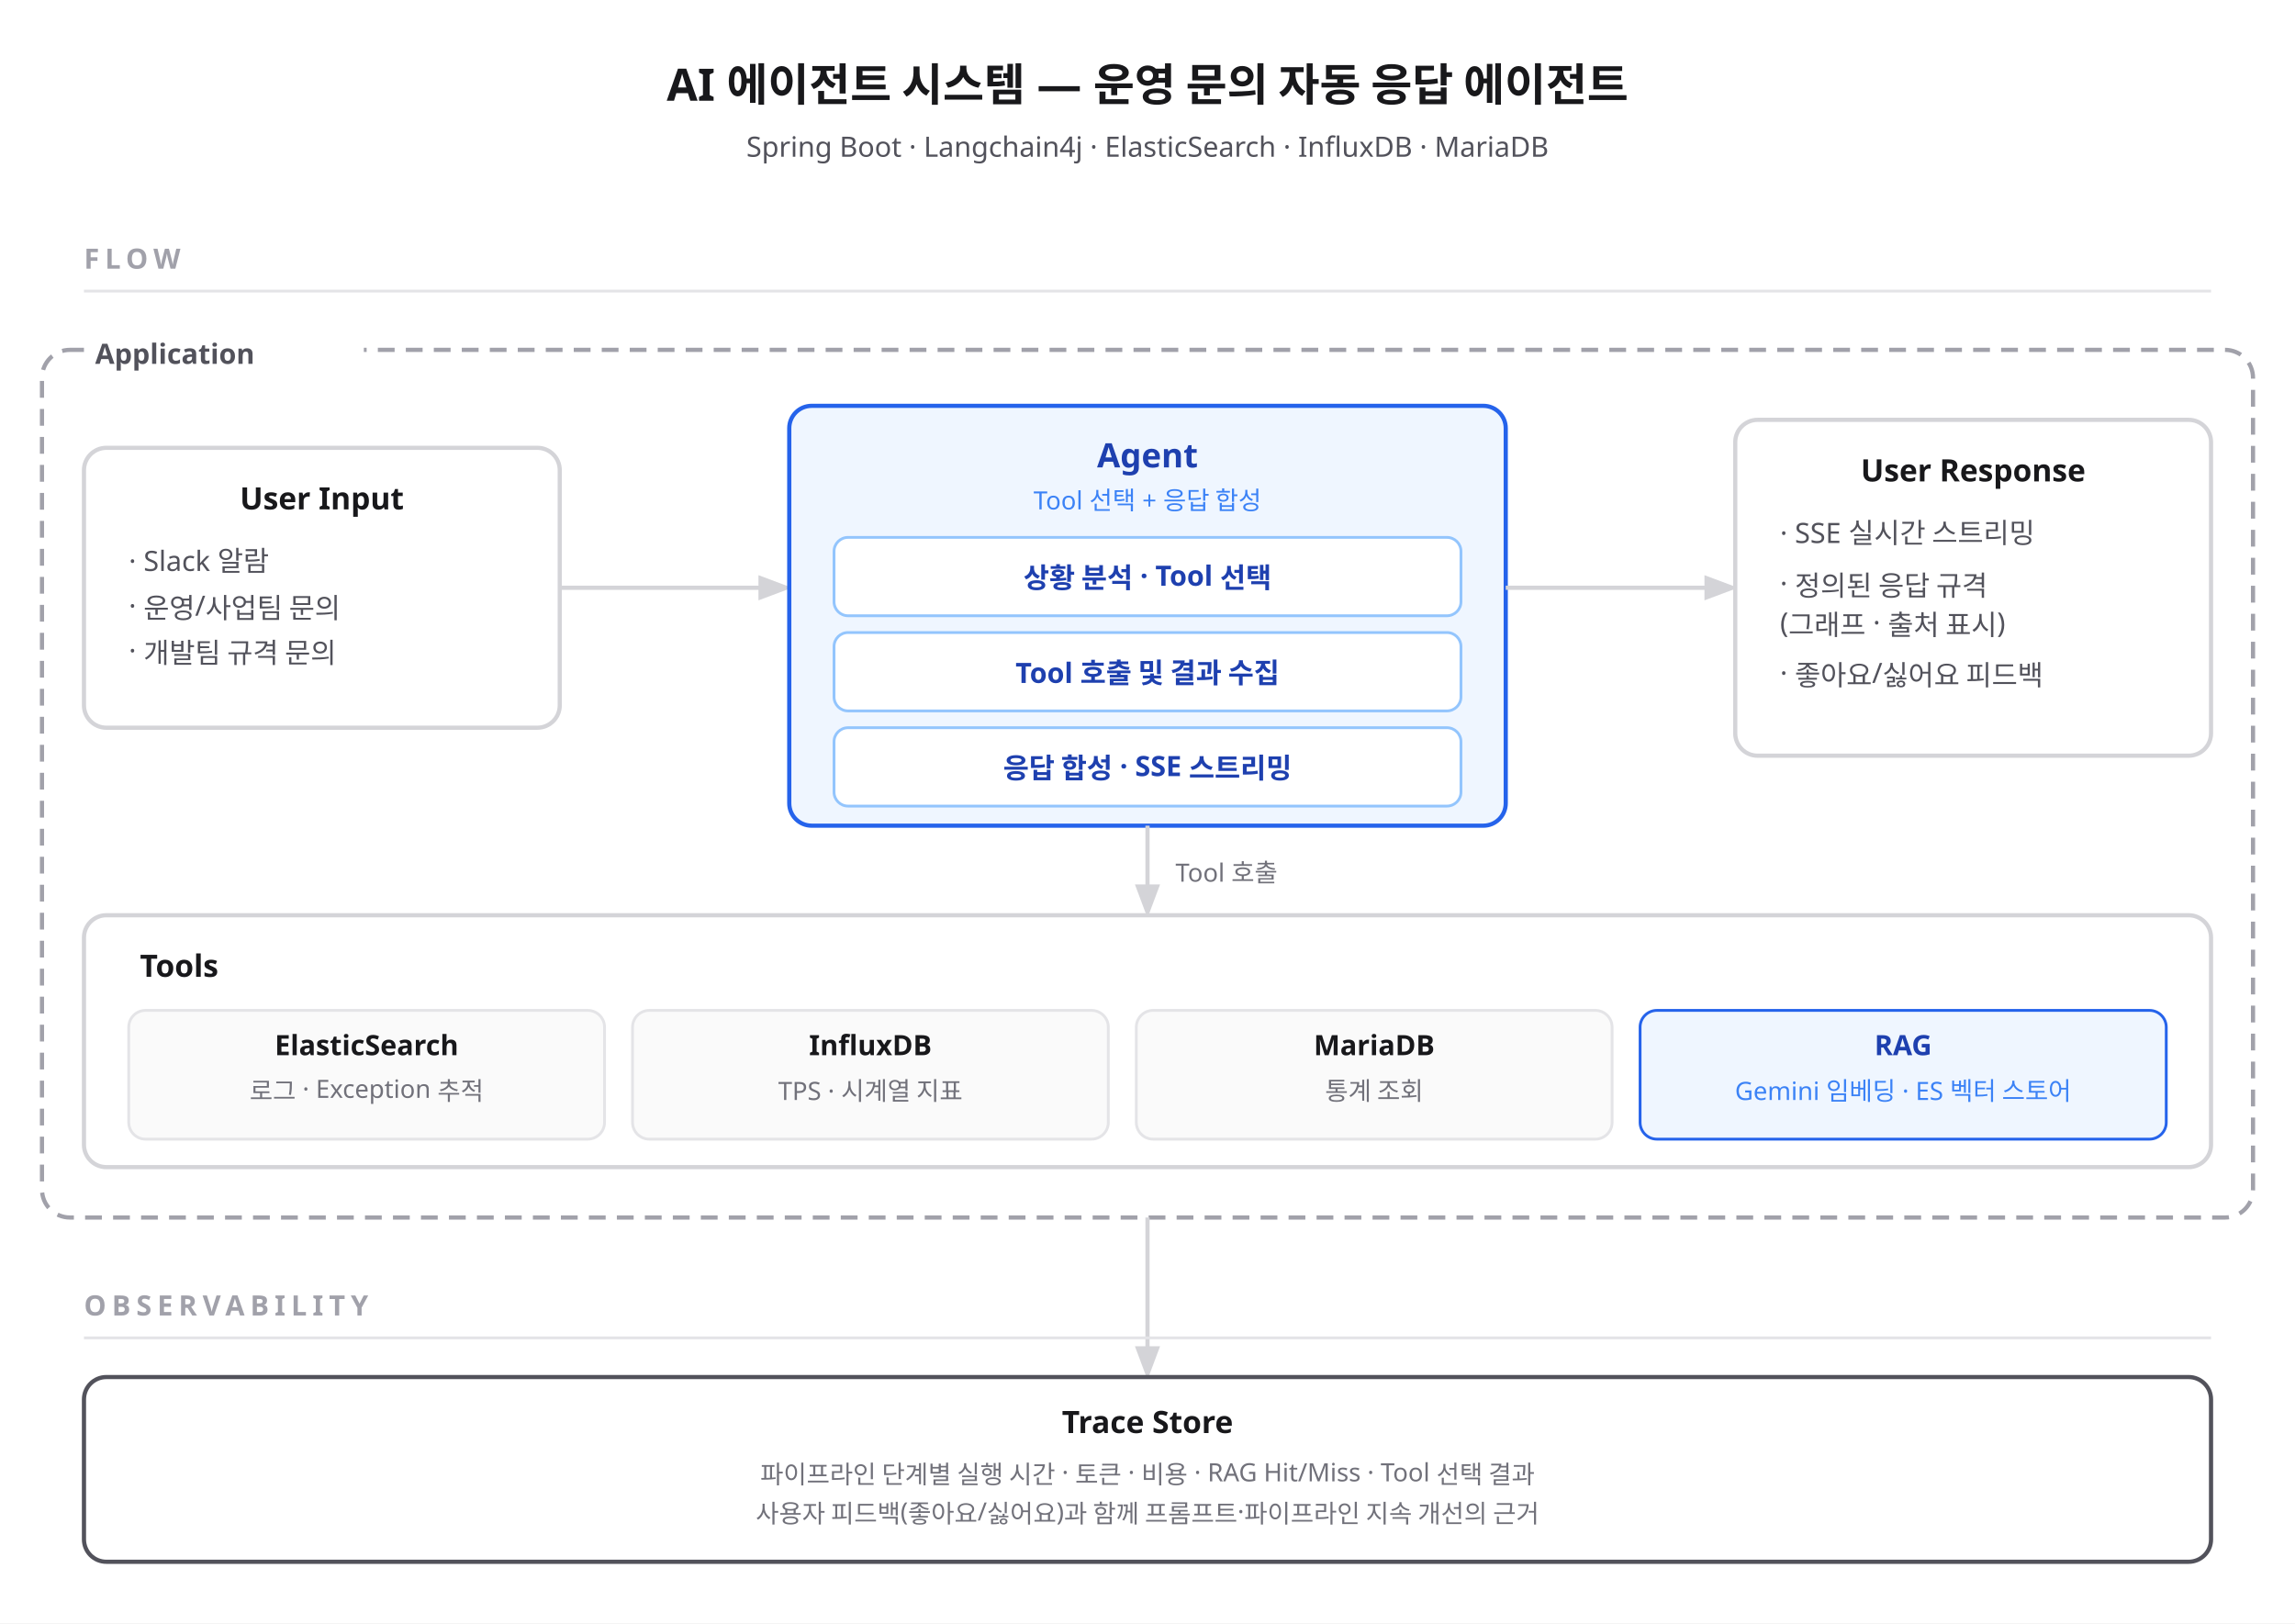
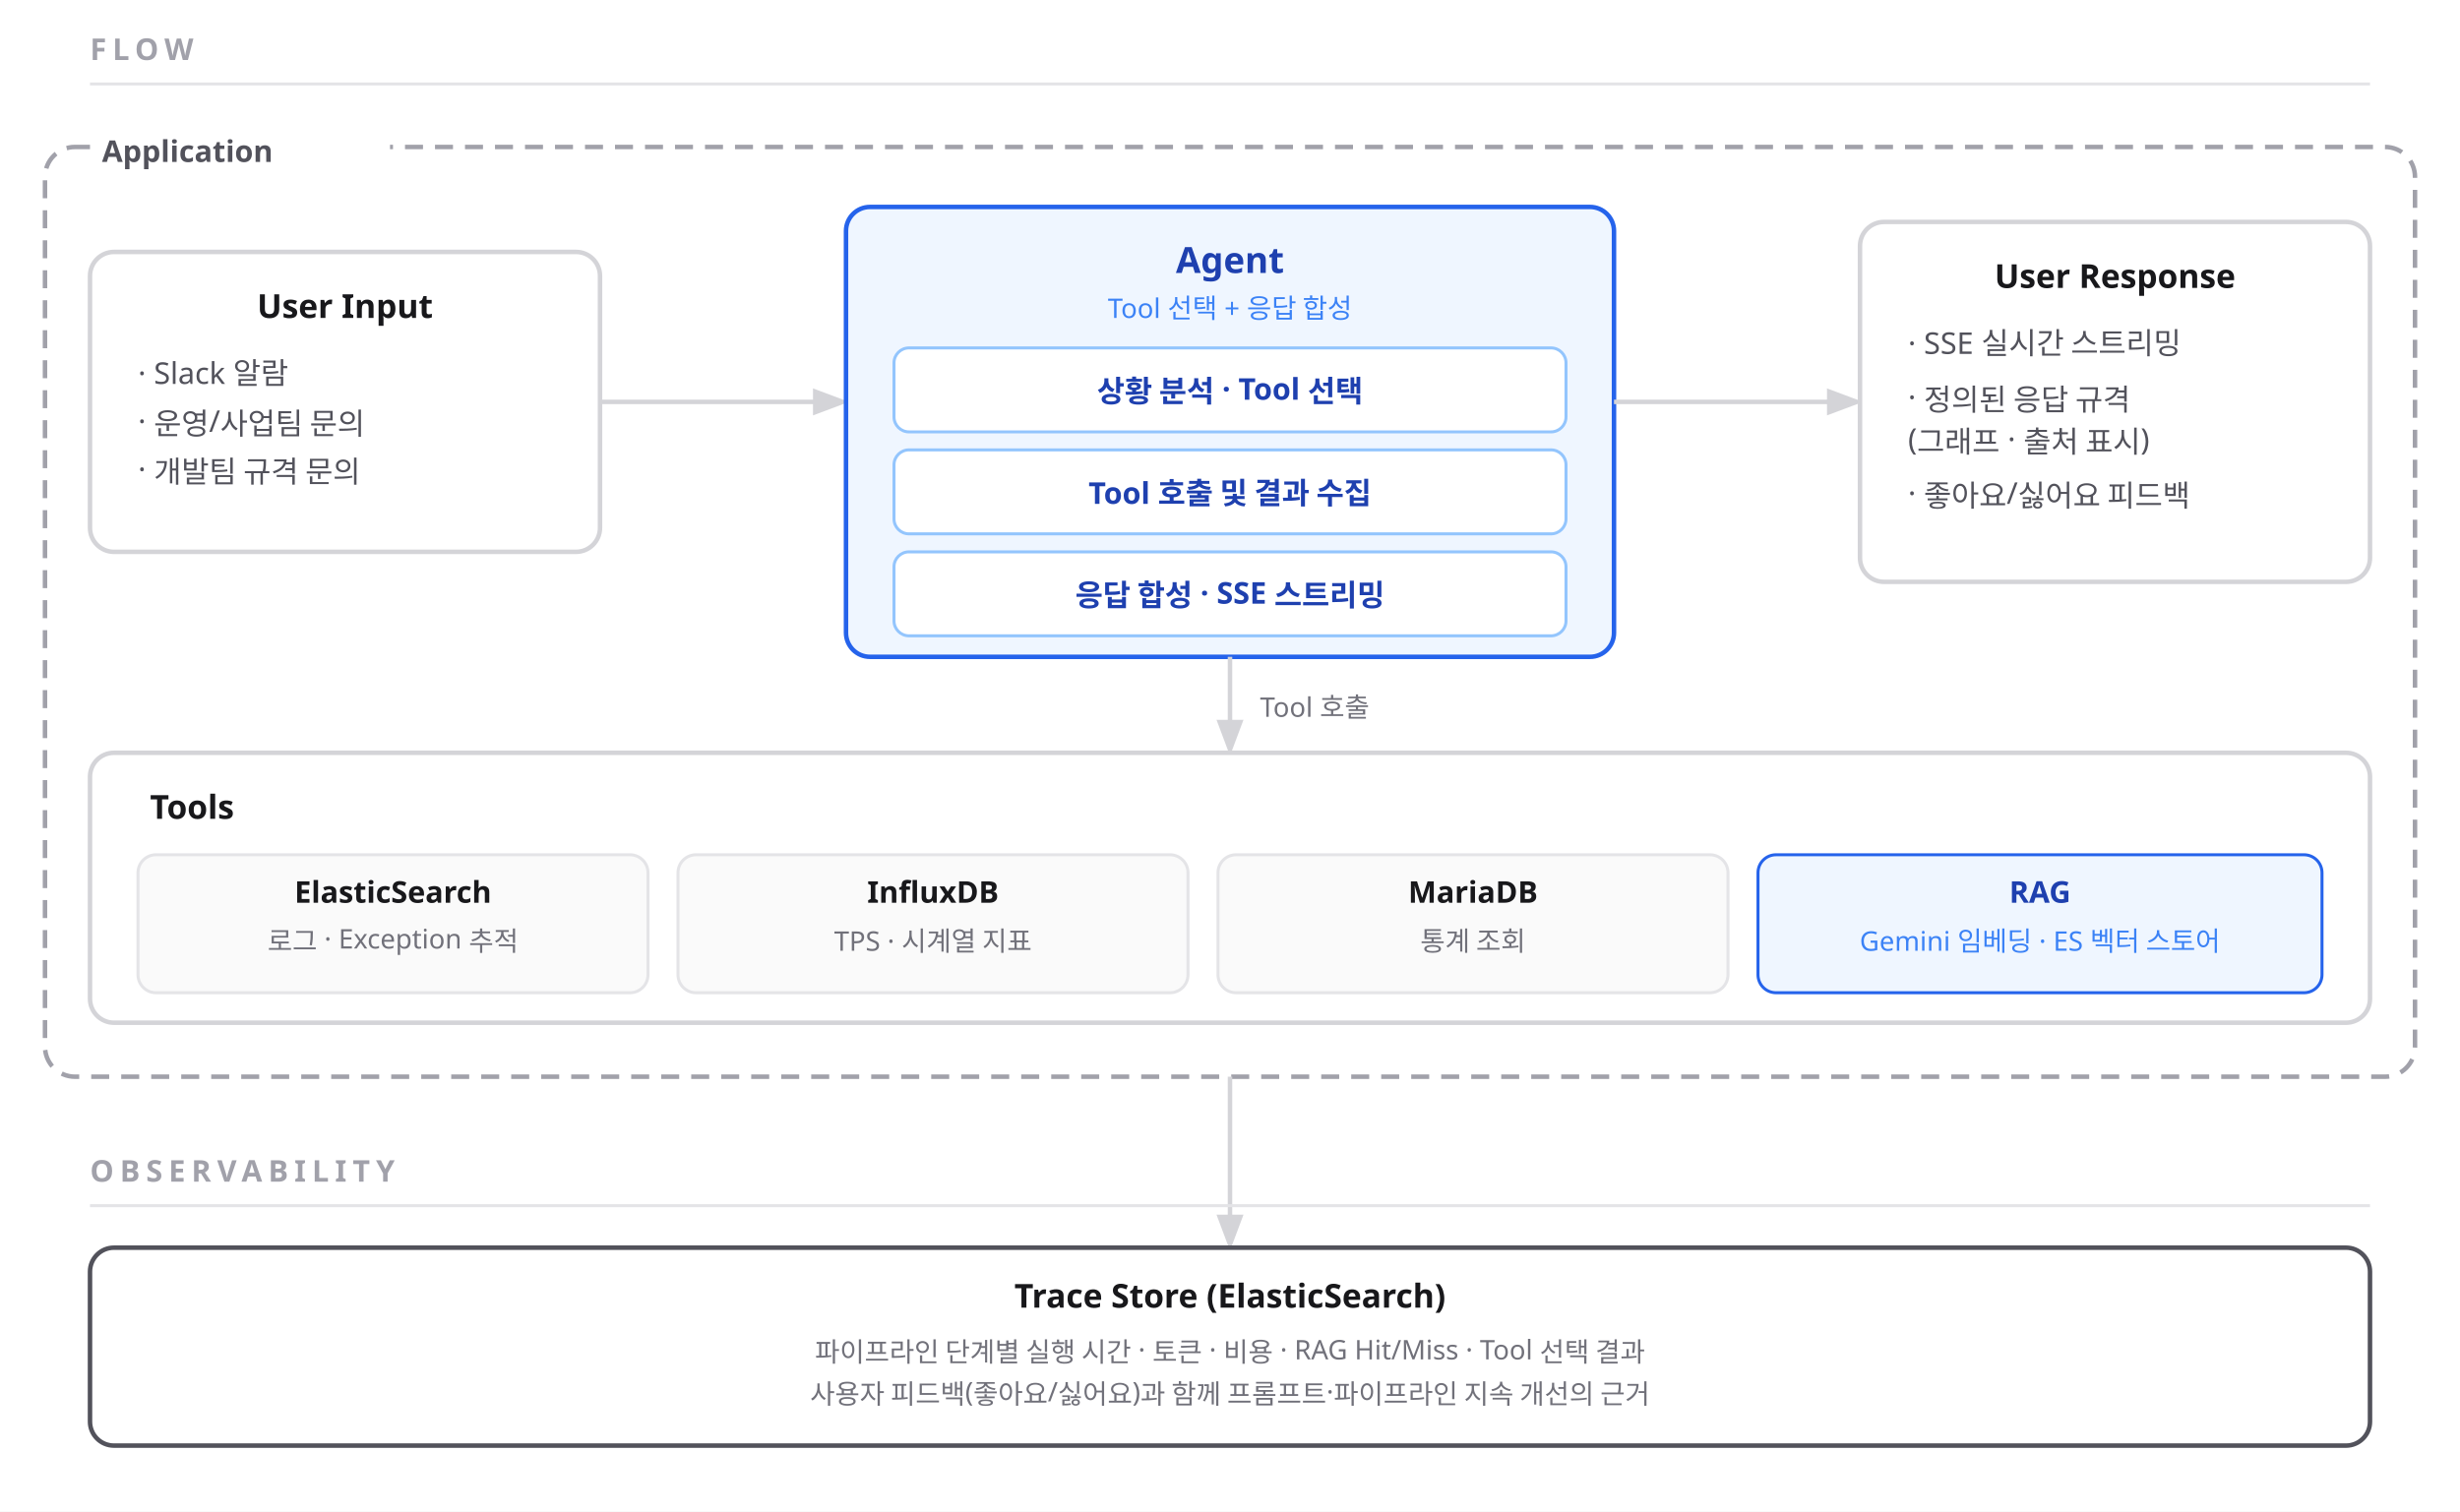
- <svg xmlns="http://www.w3.org/2000/svg" viewBox="0 0 820 580" font-family="'Pretendard Variable', Pretendard, system-ui, sans-serif">
+ <svg xmlns="http://www.w3.org/2000/svg" viewBox="0 76 820 504" font-family="'Pretendard Variable', Pretendard, system-ui, sans-serif">
  <rect width="820" height="580" fill="#ffffff" />
-   <text x="410" y="36" text-anchor="middle" font-size="16" font-weight="700" fill="#18181b">AI 에이전트 시스템 — 운영 문의 자동 응답 에이전트</text>
-   <text x="410" y="56" text-anchor="middle" font-size="10" fill="#52525b">Spring Boot · Langchain4j · ElasticSearch · InfluxDB · MariaDB</text>
  <text x="30" y="96" font-size="10" font-weight="700" fill="#a1a1aa" letter-spacing="2">FLOW</text>
  <line x1="30" y1="104" x2="790" y2="104" stroke="#e4e4e7" stroke-width="1" />
  <rect x="15" y="125" width="790" height="310" rx="10" fill="none" stroke="#a1a1aa" stroke-width="1.5" stroke-dasharray="6 4" />
  <rect x="30" y="118" width="100" height="16" fill="#ffffff" />
  <text x="34" y="130" font-size="10" font-weight="700" fill="#52525b">Application</text>
  <rect x="30" y="160" width="170" height="100" rx="8" fill="#ffffff" stroke="#d4d4d8" stroke-width="1.5" />
  <text x="115" y="182" text-anchor="middle" font-size="11" font-weight="700" fill="#18181b">User Input</text>
  <text x="46" y="204" font-size="10" fill="#52525b">· Slack 알람</text>
  <text x="46" y="220" font-size="10" fill="#52525b">· 운영/사업팀 문의</text>
  <text x="46" y="236" font-size="10" fill="#52525b">· 개발팀 규격 문의</text>
  <line x1="200" y1="210" x2="280" y2="210" stroke="#d4d4d8" stroke-width="1.5" marker-end="url(#arrow)" />
  <rect x="282" y="145" width="256" height="150" rx="8" fill="#eff6ff" stroke="#2563eb" stroke-width="1.5" />
  <text x="410" y="167" text-anchor="middle" font-size="12" font-weight="700" fill="#1e40af">Agent</text>
  <text x="410" y="182" text-anchor="middle" font-size="9" fill="#3b82f6">Tool 선택 + 응답 합성</text>
  <rect x="298" y="192" width="224" height="28" rx="5" fill="#ffffff" stroke="#93c5fd" stroke-width="1" />
  <text x="410" y="210" text-anchor="middle" font-size="10" font-weight="600" fill="#1e40af">상황 분석 · Tool 선택</text>
  <rect x="298" y="226" width="224" height="28" rx="5" fill="#ffffff" stroke="#93c5fd" stroke-width="1" />
  <text x="410" y="244" text-anchor="middle" font-size="10" font-weight="600" fill="#1e40af">Tool 호출 및 결과 수집</text>
  <rect x="298" y="260" width="224" height="28" rx="5" fill="#ffffff" stroke="#93c5fd" stroke-width="1" />
  <text x="410" y="278" text-anchor="middle" font-size="10" font-weight="600" fill="#1e40af">응답 합성 · SSE 스트리밍</text>
  <line x1="538" y1="210" x2="618" y2="210" stroke="#d4d4d8" stroke-width="1.5" marker-end="url(#arrow)" />
  <rect x="620" y="150" width="170" height="120" rx="8" fill="#ffffff" stroke="#d4d4d8" stroke-width="1.5" />
  <text x="705" y="172" text-anchor="middle" font-size="11" font-weight="700" fill="#18181b">User Response</text>
  <text x="636" y="194" font-size="10" fill="#52525b">· SSE 실시간 스트리밍</text>
  <text x="636" y="212" font-size="10" fill="#52525b">· 정의된 응답 규격</text>
  <text x="636" y="226" font-size="10" fill="#52525b">  (그래프 · 출처 표시)</text>
  <text x="636" y="244" font-size="10" fill="#52525b">· 좋아요/싫어요 피드백</text>
  <line x1="410" y1="295" x2="410" y2="325" stroke="#d4d4d8" stroke-width="1.5" marker-end="url(#arrow)" />
  <text x="420" y="315" font-size="9" fill="#71717a">Tool 호출</text>
  <rect x="30" y="327" width="760" height="90" rx="8" fill="#ffffff" stroke="#d4d4d8" stroke-width="1.5" />
  <text x="50" y="349" font-size="11" font-weight="700" fill="#18181b">Tools</text>
  <rect x="46" y="361" width="170" height="46" rx="6" fill="#fafafa" stroke="#e4e4e7" stroke-width="1" />
  <text x="131" y="377" text-anchor="middle" font-size="10" font-weight="700" fill="#18181b">ElasticSearch</text>
  <text x="131" y="393" text-anchor="middle" font-size="9" fill="#71717a">로그 · Exception 추적</text>
  <rect x="226" y="361" width="170" height="46" rx="6" fill="#fafafa" stroke="#e4e4e7" stroke-width="1" />
  <text x="311" y="377" text-anchor="middle" font-size="10" font-weight="700" fill="#18181b">InfluxDB</text>
  <text x="311" y="393" text-anchor="middle" font-size="9" fill="#71717a">TPS · 시계열 지표</text>
  <rect x="406" y="361" width="170" height="46" rx="6" fill="#fafafa" stroke="#e4e4e7" stroke-width="1" />
  <text x="491" y="377" text-anchor="middle" font-size="10" font-weight="700" fill="#18181b">MariaDB</text>
  <text x="491" y="393" text-anchor="middle" font-size="9" fill="#71717a">통계 조회</text>
  <rect x="586" y="361" width="188" height="46" rx="6" fill="#eff6ff" stroke="#2563eb" stroke-width="1" />
  <text x="680" y="377" text-anchor="middle" font-size="10" font-weight="700" fill="#1e40af">RAG</text>
  <text x="680" y="393" text-anchor="middle" font-size="9" fill="#3b82f6">Gemini 임베딩 · ES 벡터 스토어</text>
  <line x1="410" y1="435" x2="410" y2="490" stroke="#d4d4d8" stroke-width="1.5" marker-end="url(#arrow)" />
  <text x="30" y="470" font-size="10" font-weight="700" fill="#a1a1aa" letter-spacing="2">OBSERVABILITY</text>
  <line x1="30" y1="478" x2="790" y2="478" stroke="#e4e4e7" stroke-width="1" />
  <rect x="30" y="492" width="760" height="66" rx="8" fill="#ffffff" stroke="#52525b" stroke-width="1.5" />
-   <text x="410" y="512" text-anchor="middle" font-size="11" font-weight="700" fill="#18181b">Trace Store</text>
+   <text x="410" y="512" text-anchor="middle" font-size="11" font-weight="700" fill="#18181b">Trace Store (ElasticSearch)</text>
  <text x="410" y="530" text-anchor="middle" font-size="9" fill="#71717a">파이프라인 단계별 실행 시간 · 토큰 · 비용 · RAG Hit/Miss · Tool 선택 결과</text>
  <text x="410" y="544" text-anchor="middle" font-size="9" fill="#71717a">사용자 피드백(좋아요/싫어요)과 함께 프롬프트·파이프라인 지속 개선의 근거</text>
  <defs>
    <marker id="arrow" markerWidth="8" markerHeight="8" refX="6" refY="3" orient="auto">
      <path d="M0,0 L0,6 L8,3 z" fill="#d4d4d8" />
    </marker>
  </defs>
</svg>
